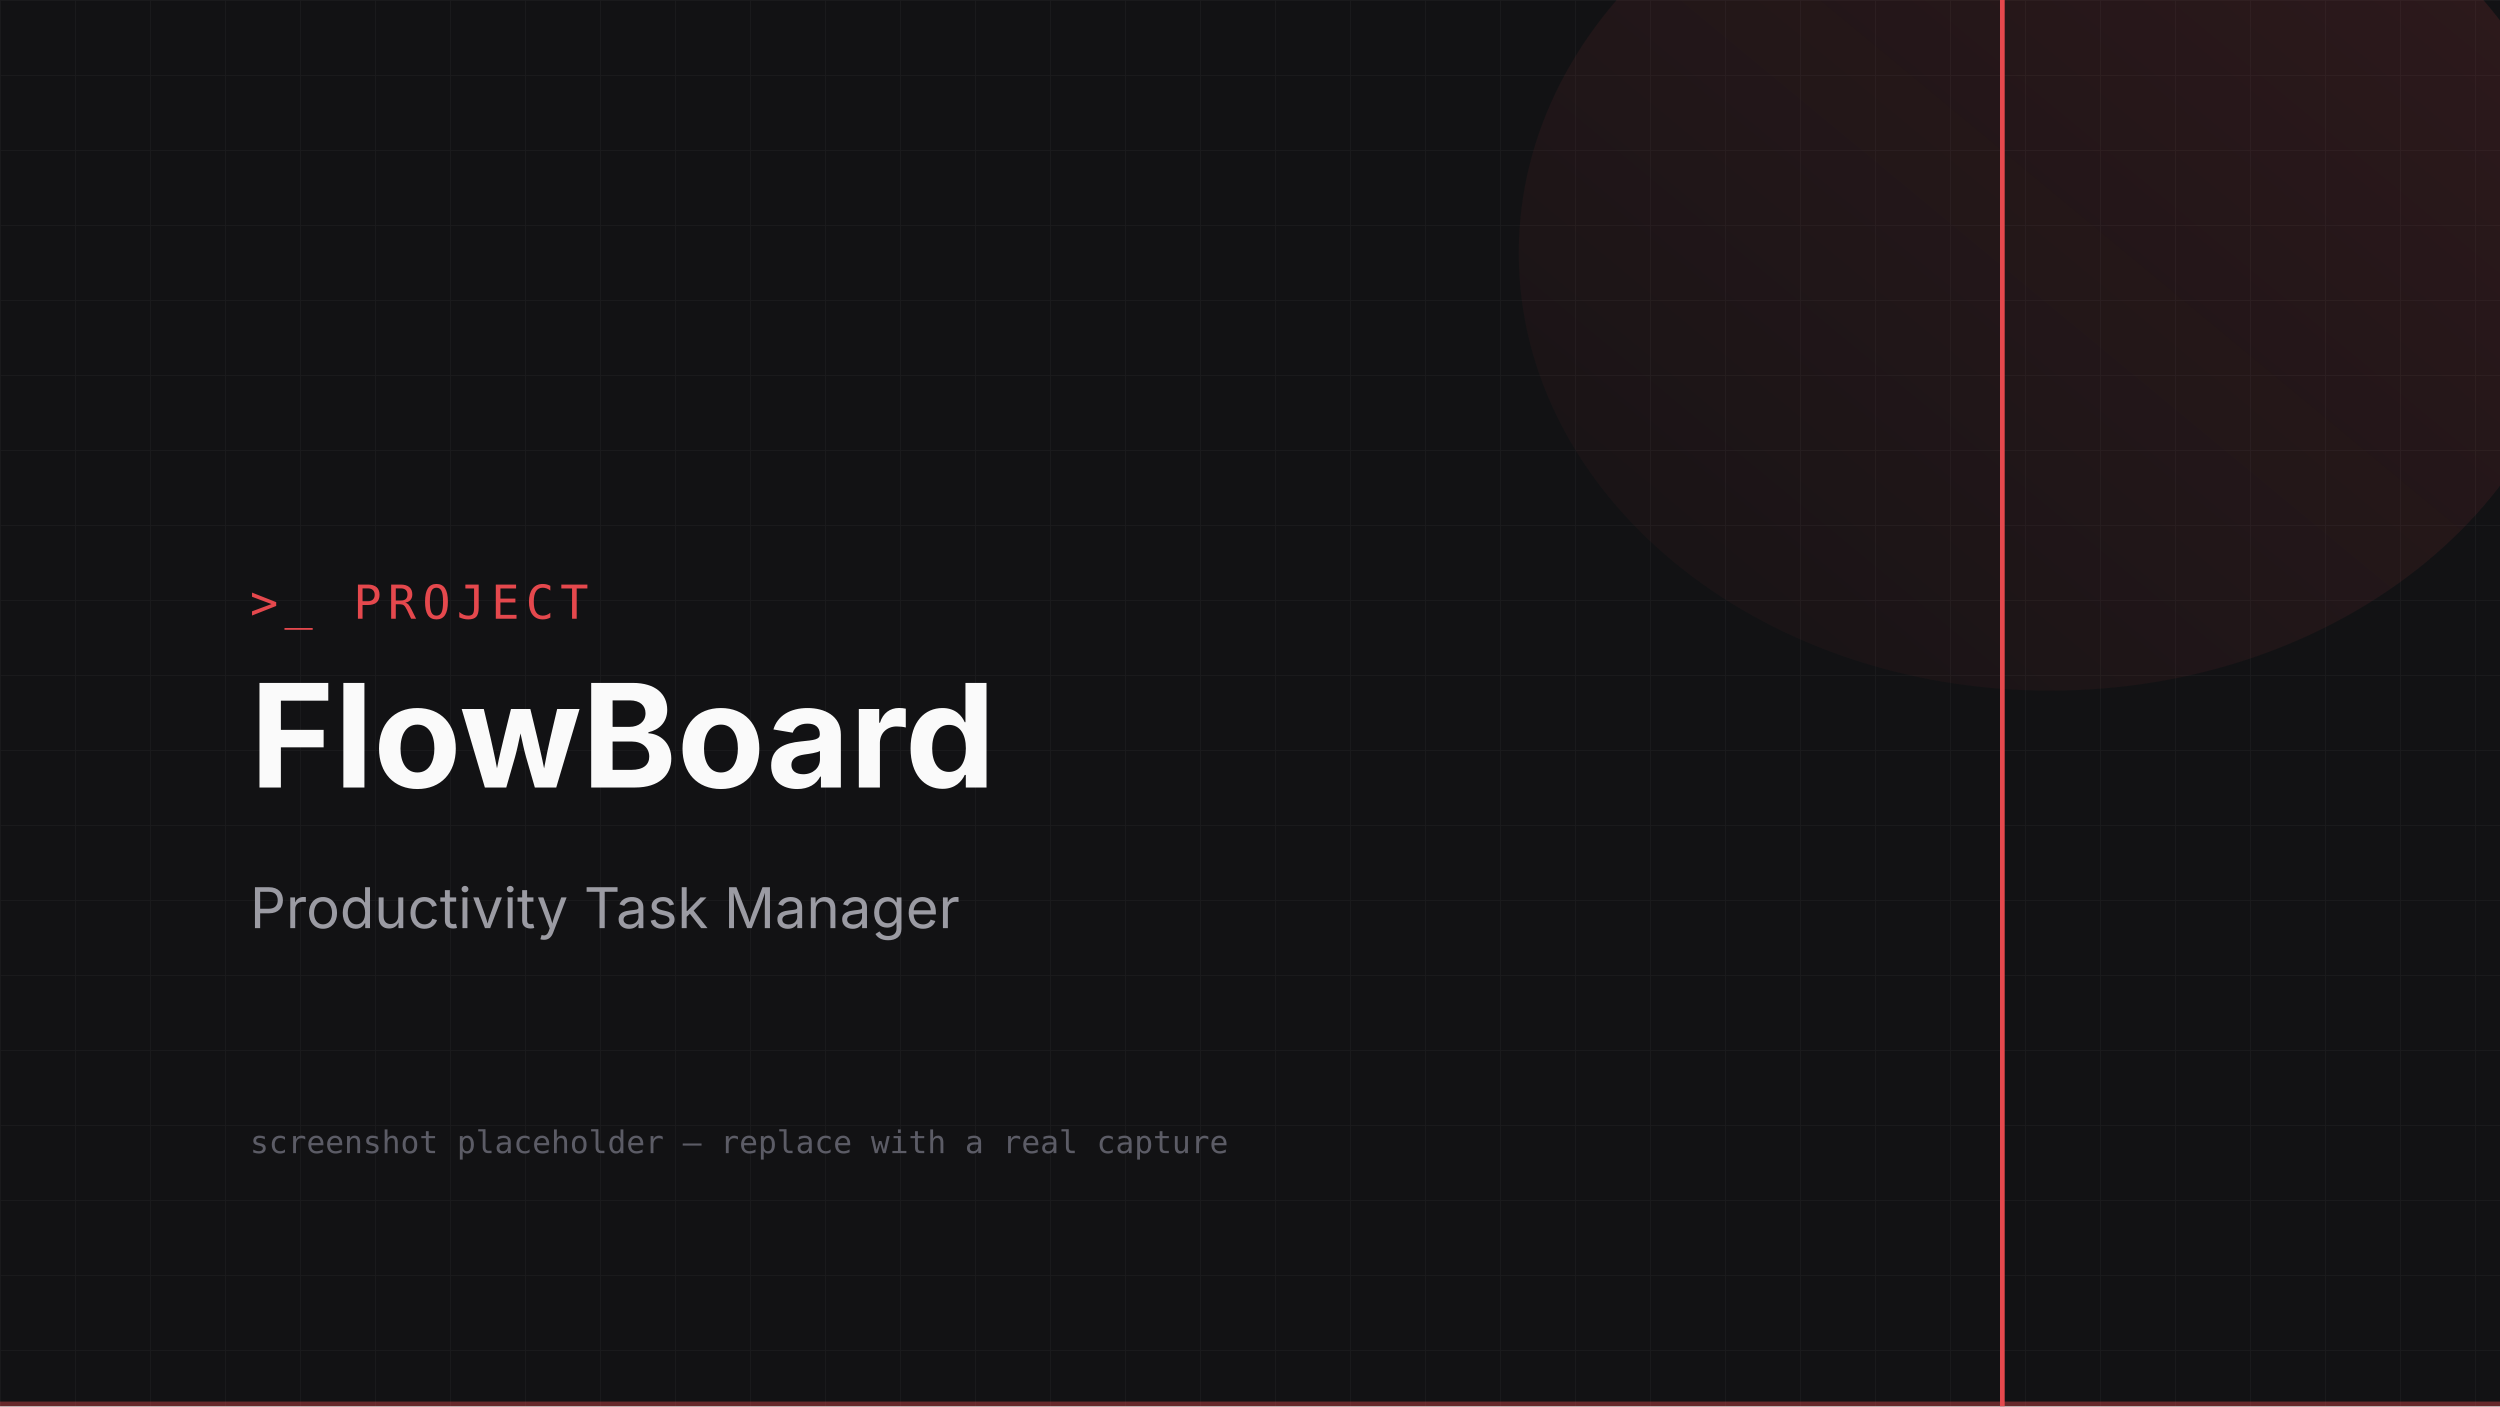
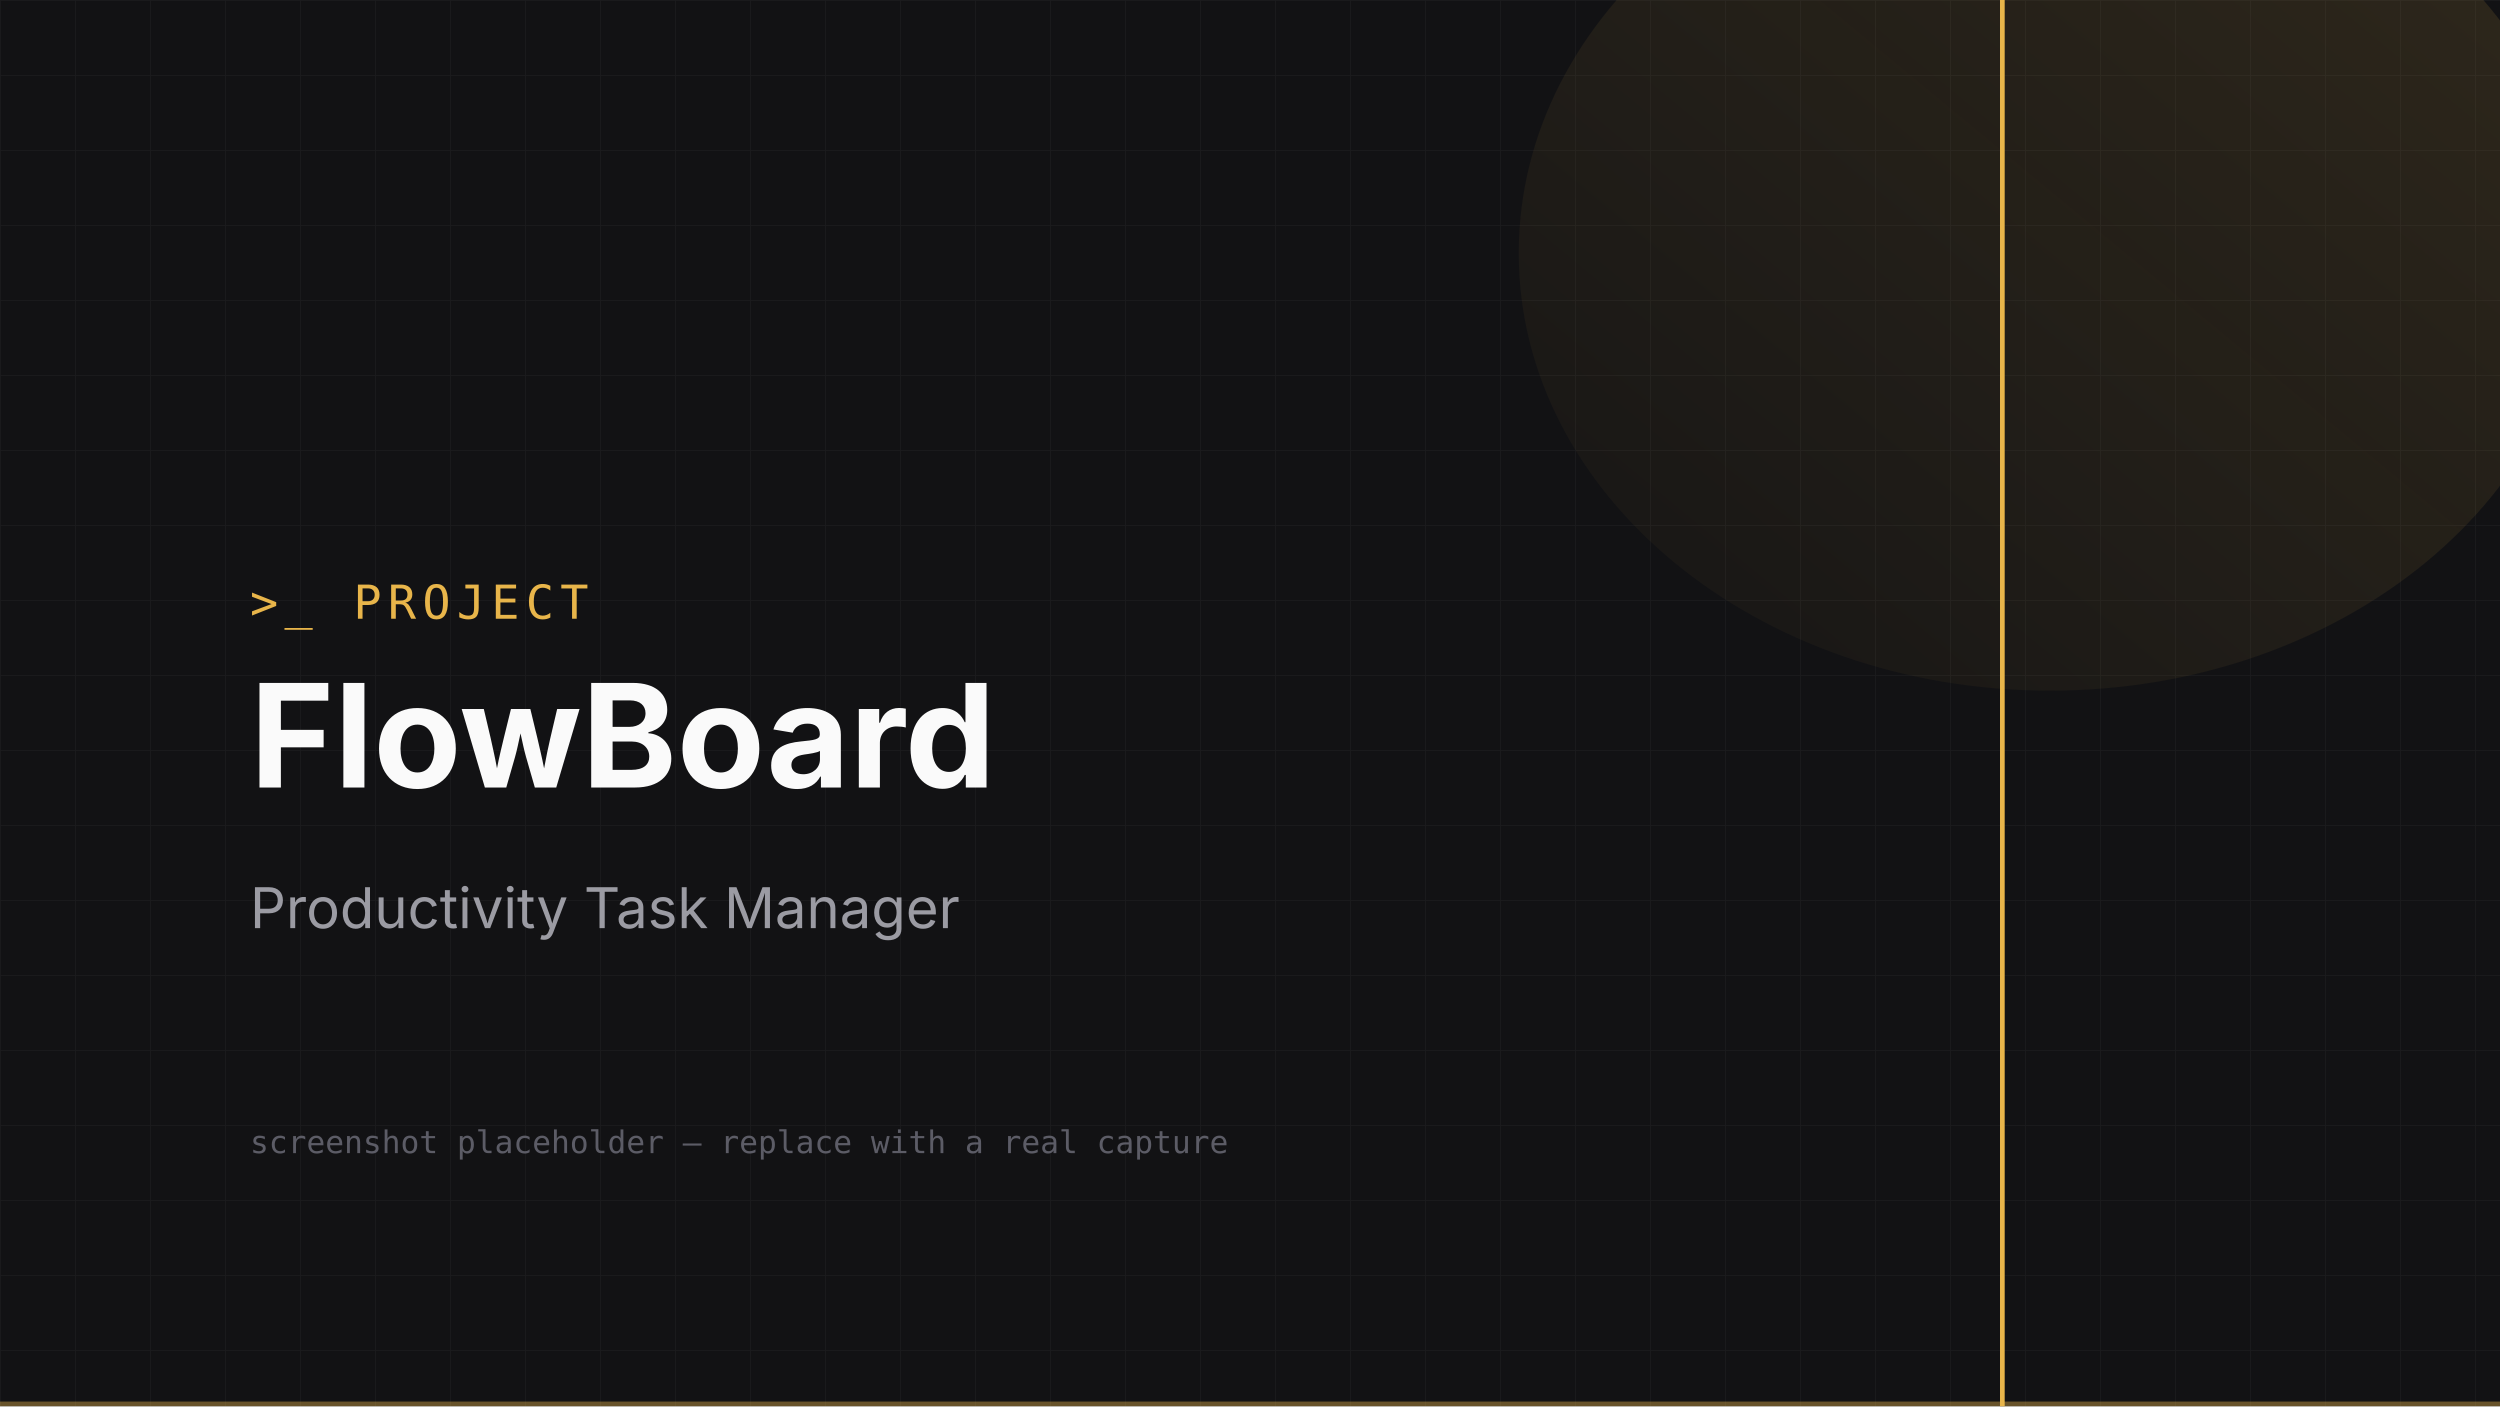
<svg xmlns="http://www.w3.org/2000/svg" width="1600" height="900" viewBox="0 0 1600 900" role="img" aria-label="FlowBoard screenshot placeholder">
  <defs>
    <pattern id="grid" width="48" height="48" patternUnits="userSpaceOnUse">
      <path d="M48 0H0V48" fill="none" stroke="#ffffff" stroke-opacity="0.045" />
    </pattern>
    <linearGradient id="glow" x1="1" y1="0" x2="0" y2="1">
-       <stop offset="0" stop-color="#e5484d" stop-opacity="0.14" />
-       <stop offset="1" stop-color="#e5484d" stop-opacity="0.02" />
+       <stop offset="0" stop-color="#e8b54a" stop-opacity="0.14" />
+       <stop offset="1" stop-color="#e8b54a" stop-opacity="0.02" />
    </linearGradient>
  </defs>
  <rect width="1600" height="900" fill="#121214" />
  <rect width="1600" height="900" fill="url(#grid)" />
  <ellipse cx="1312" cy="162" rx="340" ry="280" fill="url(#glow)" />
-   <rect x="1280" y="0" width="3" height="900" fill="#e5484d" />
-   <rect x="0" y="897" width="1600" height="3" fill="#e5484d" opacity="0.4" />
-   <text x="160" y="396" font-family="ui-monospace, Menlo, Consolas, monospace" font-size="30" fill="#e5484d" letter-spacing="4">
+   <rect x="1280" y="0" width="3" height="900" fill="#e8b54a" />
+   <rect x="0" y="897" width="1600" height="3" fill="#e8b54a" opacity="0.4" />
+   <text x="160" y="396" font-family="ui-monospace, Menlo, Consolas, monospace" font-size="30" fill="#e8b54a" letter-spacing="4">
    &gt;_ PROJECT
  </text>
  <text x="160" y="504" font-family="Inter, system-ui, sans-serif" font-size="92" font-weight="700" fill="#fafafa">
    FlowBoard
  </text>
  <text x="160" y="594" font-family="Inter, system-ui, sans-serif" font-size="36" fill="#9b9ba3">
    Productivity Task Manager
  </text>
  <text x="160" y="738" font-family="ui-monospace, Menlo, Consolas, monospace" font-size="20" fill="#5c5c66">
    screenshot placeholder — replace with a real capture
  </text>
</svg>
